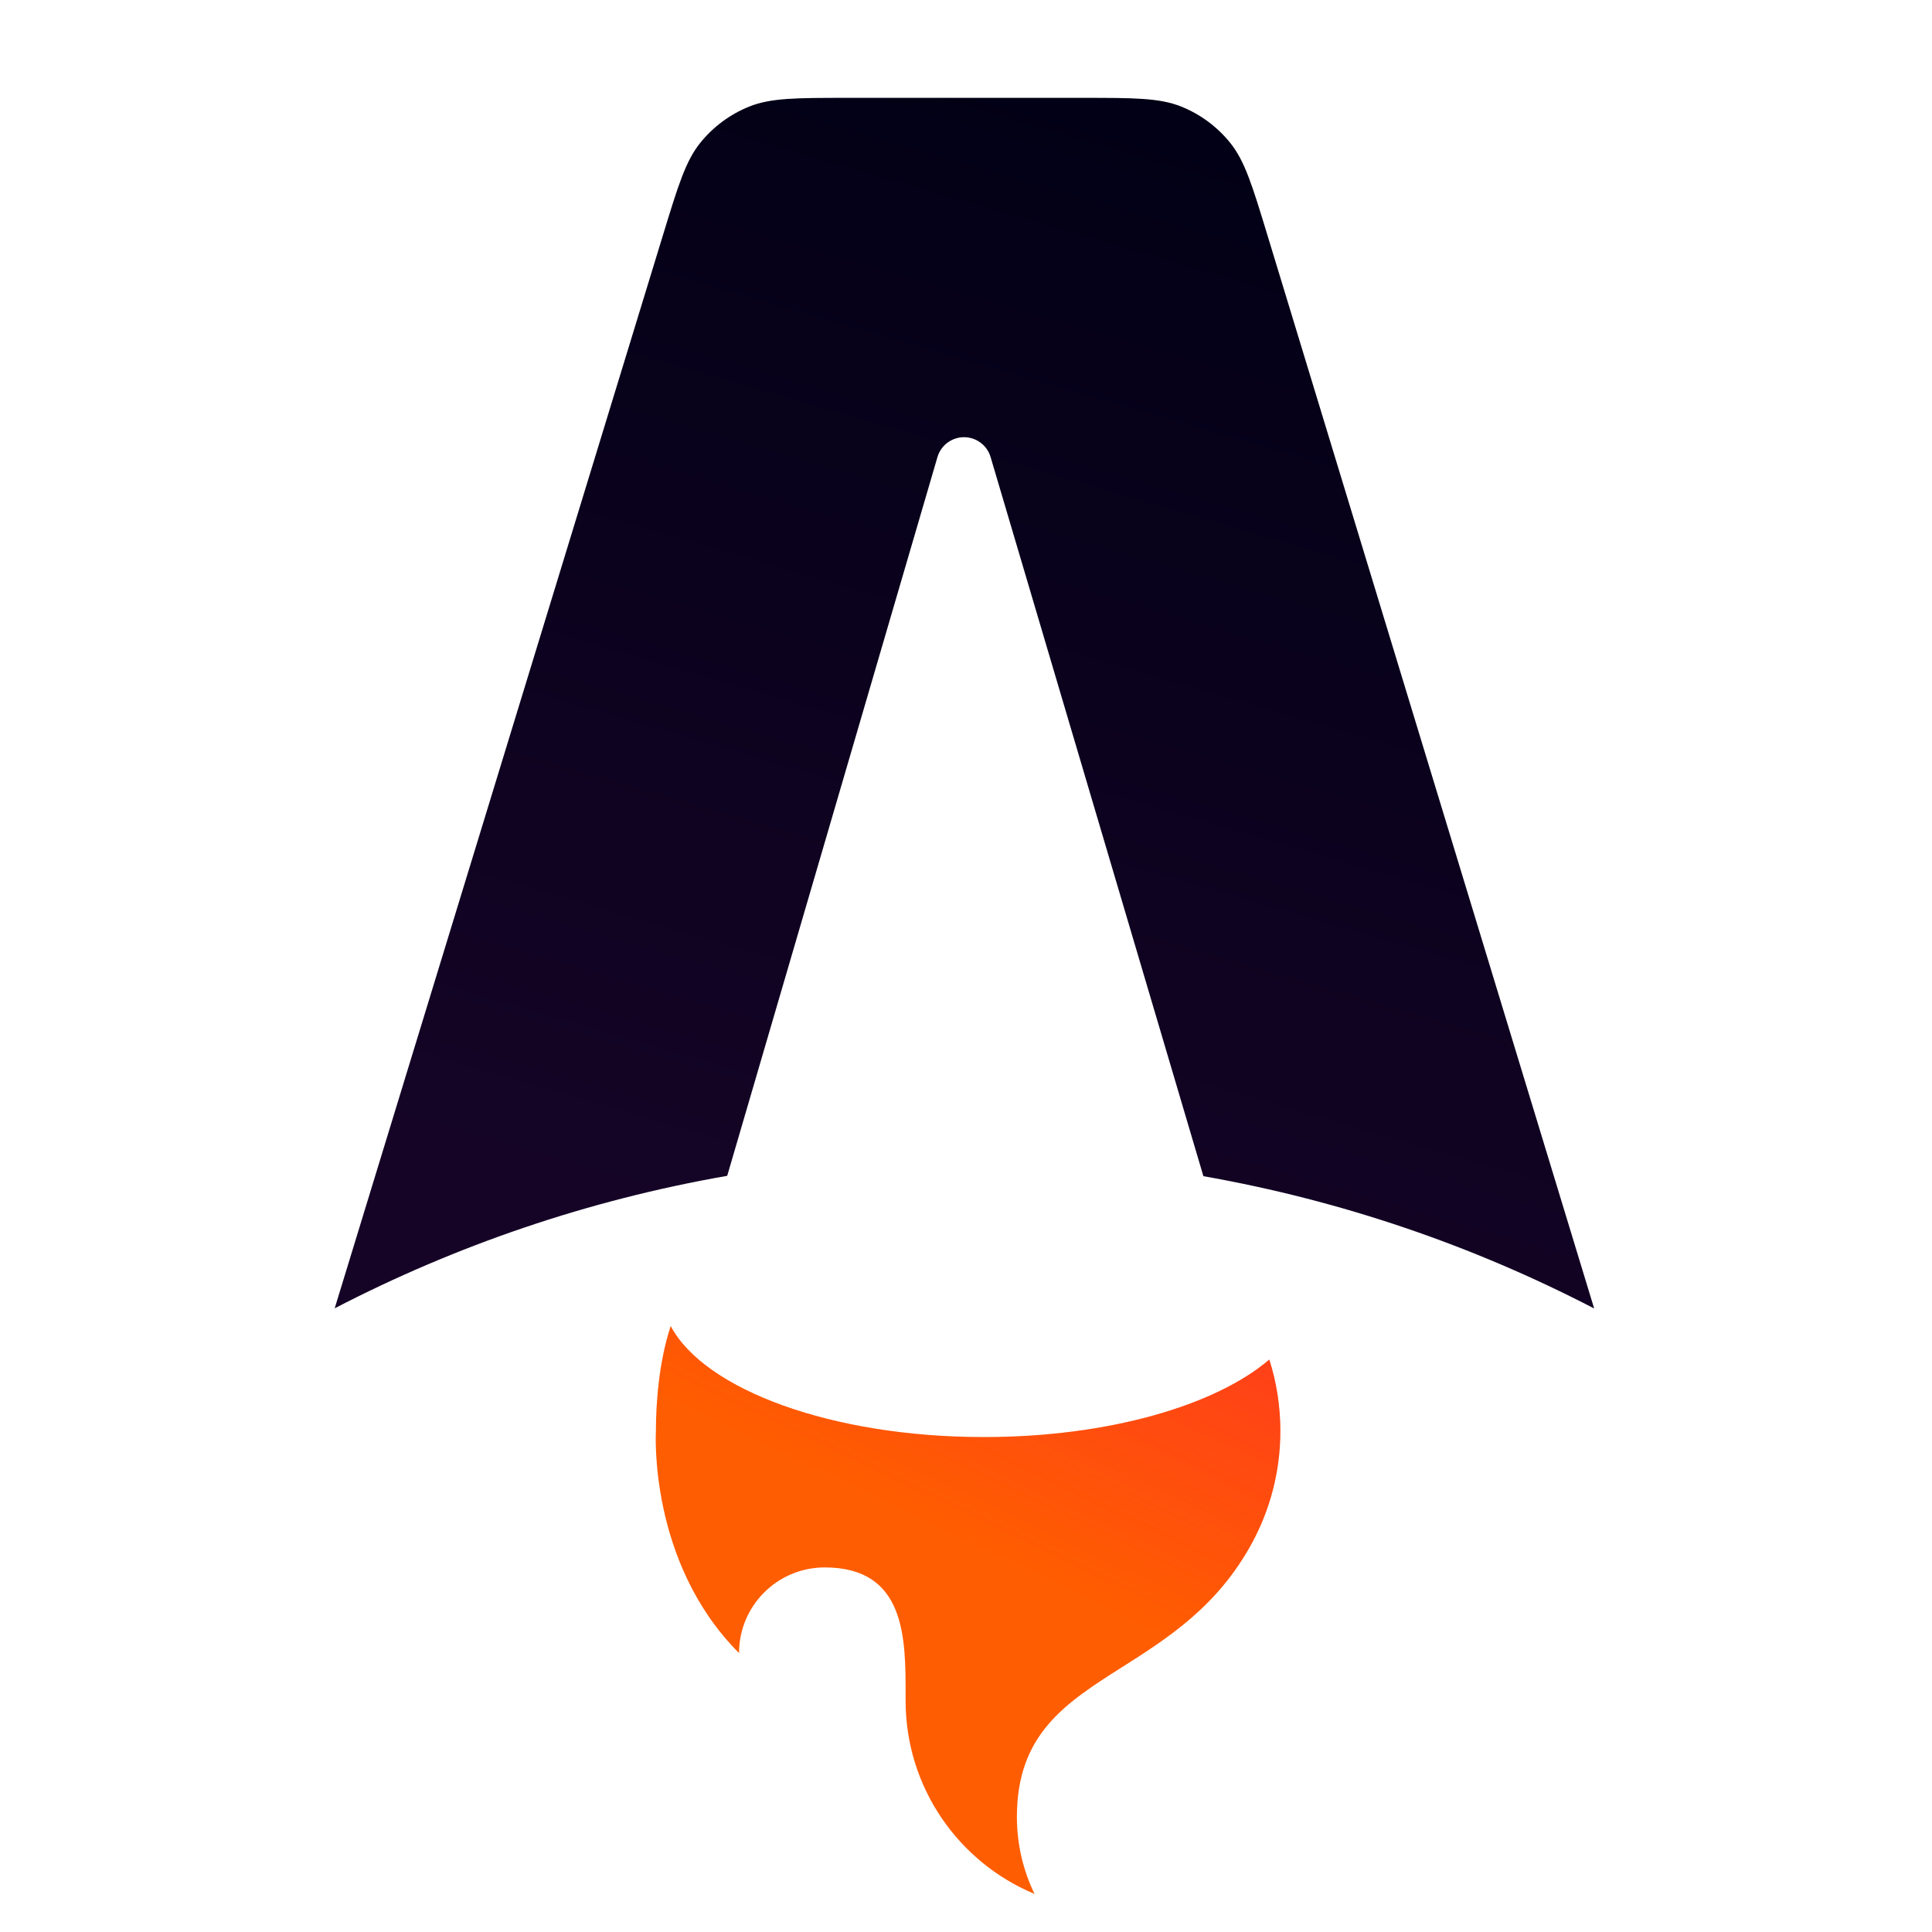
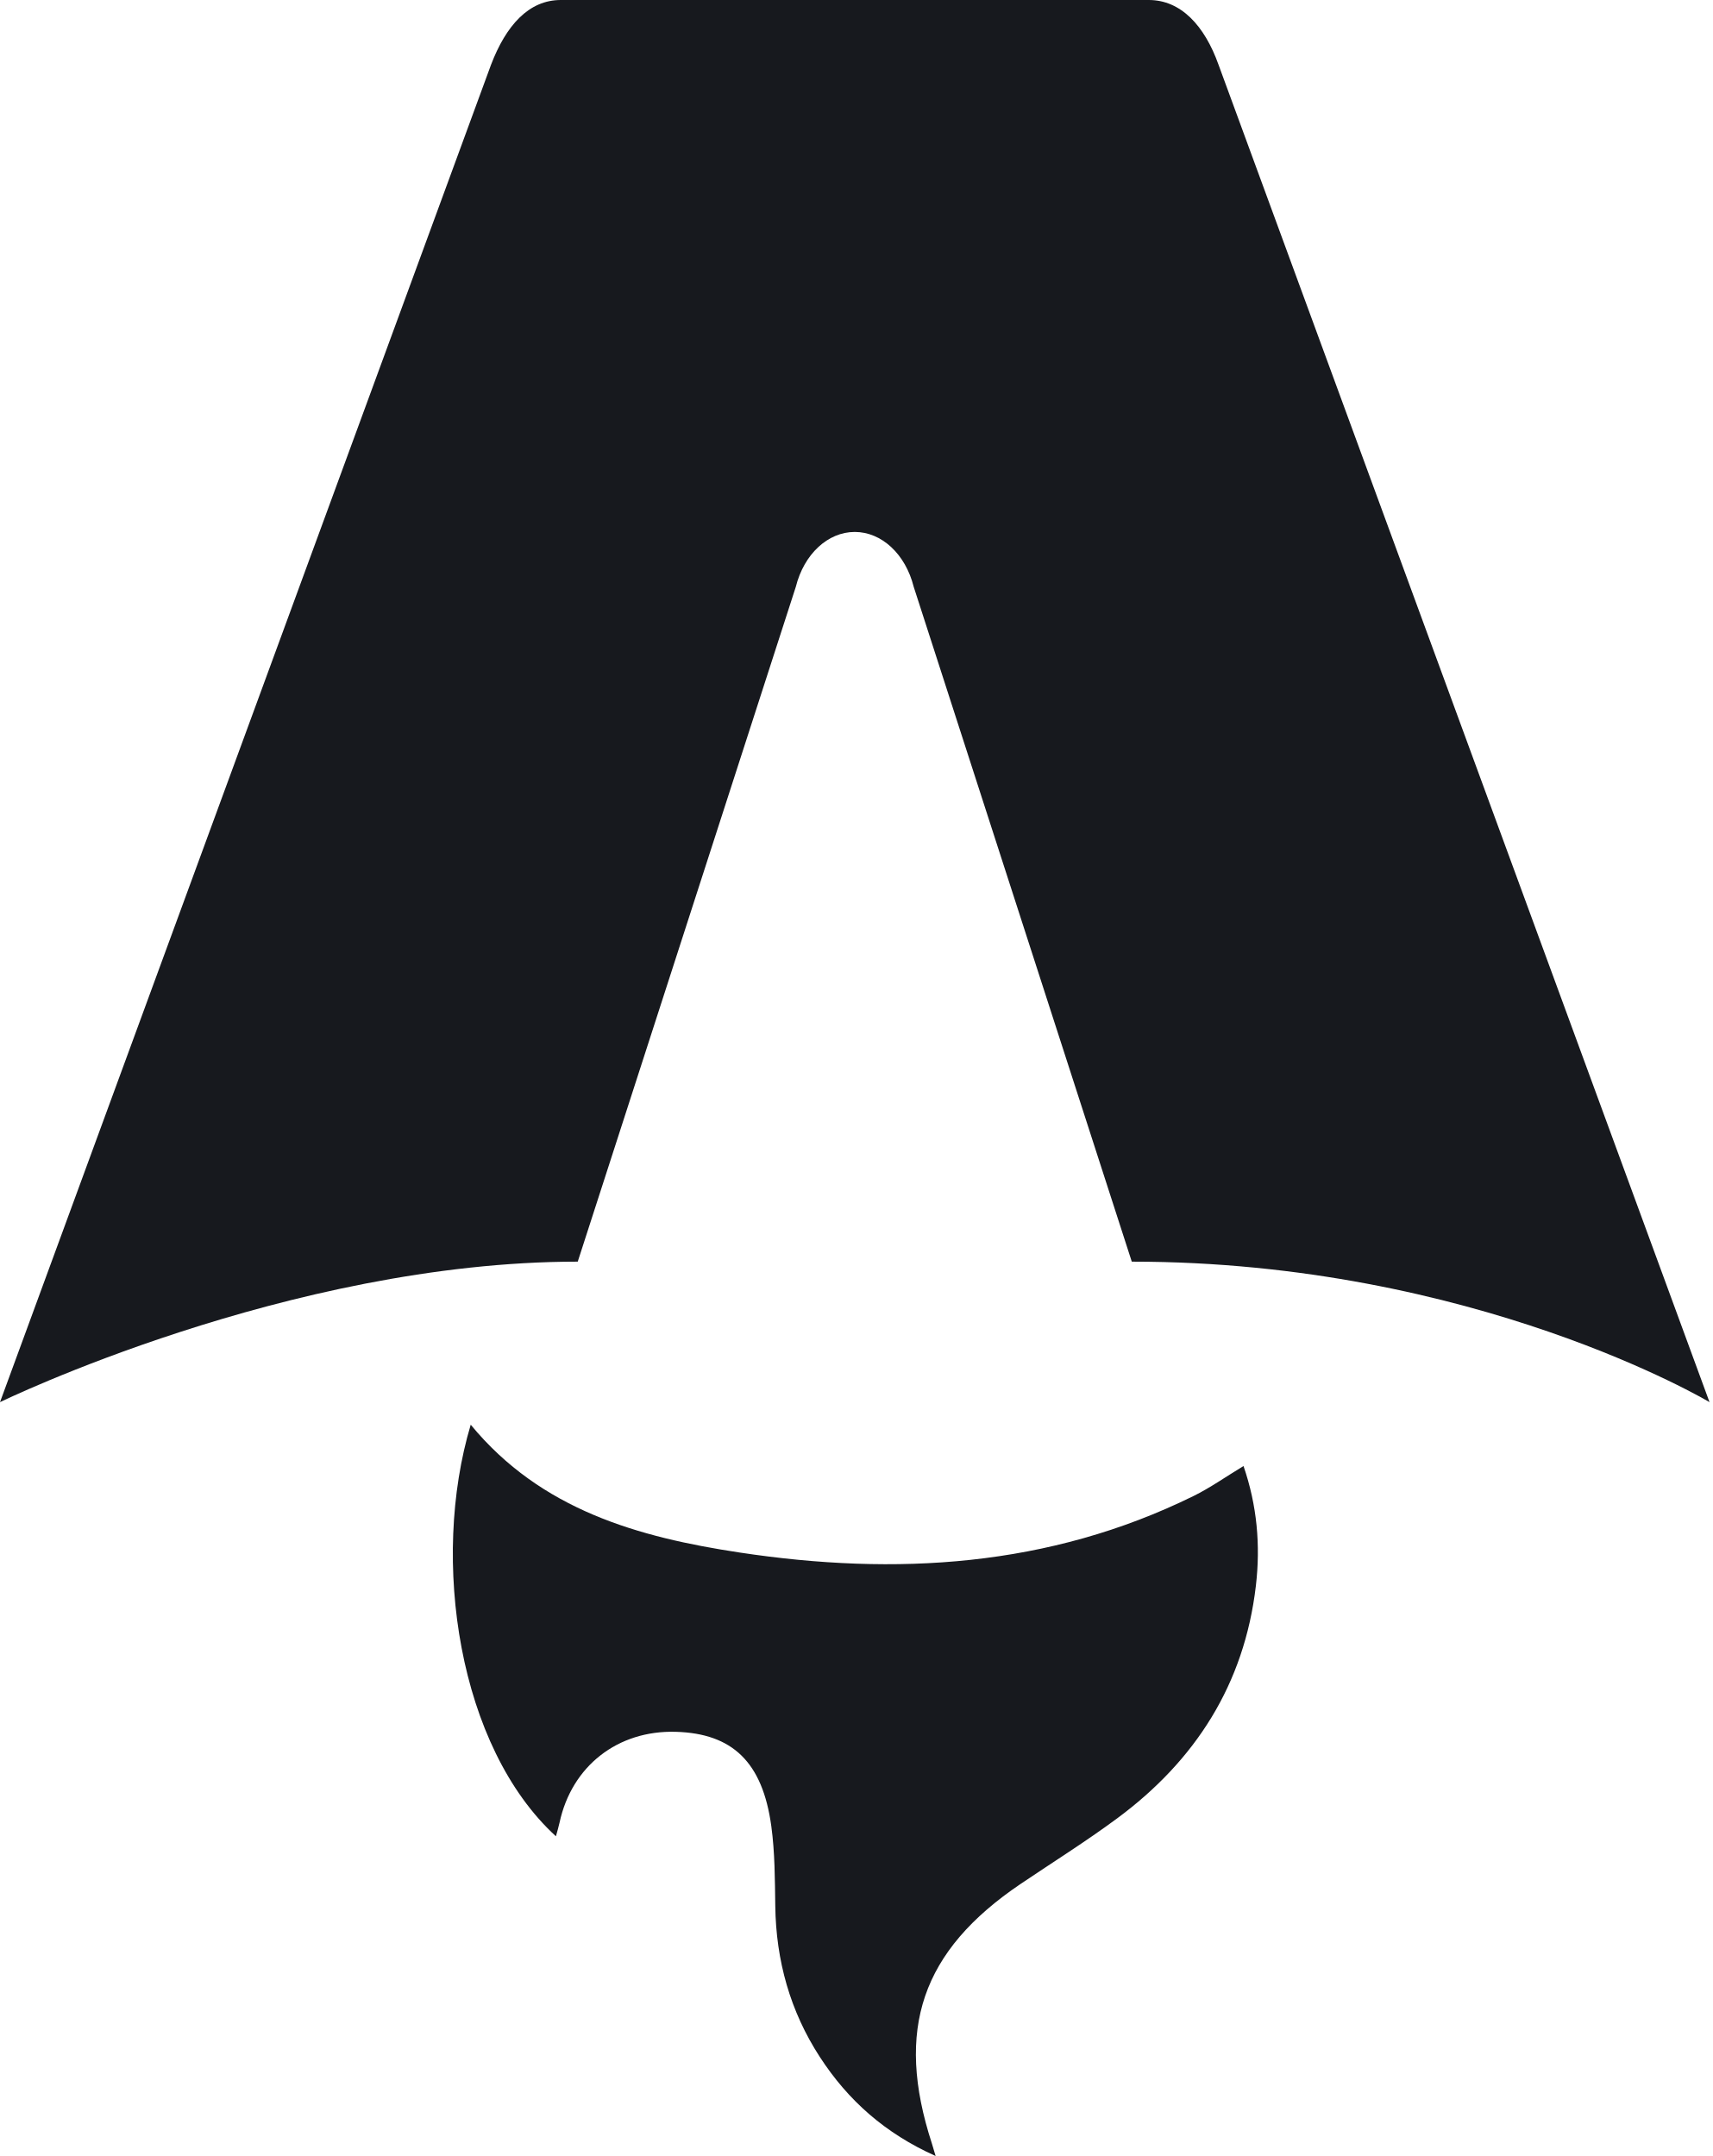
- <svg xmlns="http://www.w3.org/2000/svg" width="1280" height="1280" viewBox="0 0 1280 1280" fill="none">
-   <path fill-rule="evenodd" clip-rule="evenodd" d="M815.039 94.644C824.758 106.709 829.714 122.99 839.626 155.553L1056.17 866.901C976.107 825.368 889.072 795.413 797.281 779.252L656.29 302.798C653.983 295.002 646.822 289.654 638.693 289.654C630.542 289.654 623.368 295.03 621.08 302.853L481.795 779.011C389.579 795.1 302.146 825.109 221.741 866.793L439.347 155.388L439.348 155.388C449.291 122.882 454.262 106.629 463.982 94.585C472.562 83.953 483.723 75.696 496.4 70.6C510.76 64.828 527.756 64.828 561.749 64.828H717.174C751.212 64.828 768.23 64.828 782.603 70.612C795.292 75.718 806.459 83.992 815.039 94.644Z" fill="url(#paint0_linear_709_110)" />
-   <path fill-rule="evenodd" clip-rule="evenodd" d="M840.951 900.754C805.253 931.279 734.002 952.097 651.929 952.097C551.197 952.097 466.767 920.737 444.363 878.561C436.354 902.732 434.558 930.396 434.558 948.068C434.558 948.068 429.281 1034.84 489.636 1095.2C489.636 1063.86 515.042 1038.46 546.381 1038.46C600.097 1038.46 600.036 1085.32 599.987 1123.34C599.986 1124.48 599.984 1125.61 599.984 1126.73C599.984 1184.44 635.255 1233.91 685.416 1254.77C677.924 1239.36 673.721 1222.05 673.721 1203.77C673.721 1148.73 706.034 1128.23 743.588 1104.41L743.588 1104.41C773.469 1085.46 806.668 1064.41 829.548 1022.17C841.486 1000.13 848.265 974.893 848.265 948.068C848.265 931.573 845.702 915.676 840.951 900.754Z" fill="#FF5D01" />
-   <path fill-rule="evenodd" clip-rule="evenodd" d="M840.951 900.754C805.253 931.279 734.002 952.097 651.929 952.097C551.197 952.097 466.767 920.737 444.363 878.561C436.354 902.732 434.558 930.396 434.558 948.068C434.558 948.068 429.281 1034.84 489.636 1095.2C489.636 1063.86 515.042 1038.46 546.381 1038.46C600.097 1038.46 600.036 1085.32 599.987 1123.34C599.986 1124.48 599.984 1125.61 599.984 1126.73C599.984 1184.44 635.255 1233.91 685.416 1254.77C677.924 1239.36 673.721 1222.05 673.721 1203.77C673.721 1148.73 706.034 1128.23 743.588 1104.41L743.588 1104.41C773.469 1085.46 806.668 1064.41 829.548 1022.17C841.486 1000.13 848.265 974.893 848.265 948.068C848.265 931.573 845.702 915.676 840.951 900.754Z" fill="url(#paint1_linear_709_110)" />
-   <defs>
-     <linearGradient id="paint0_linear_709_110" x1="882.997" y1="27.113" x2="638.955" y2="866.902" gradientUnits="userSpaceOnUse">
-       <stop stop-color="#000014" />
-       <stop offset="1" stop-color="#150426" />
-     </linearGradient>
-     <linearGradient id="paint1_linear_709_110" x1="1001.68" y1="652.45" x2="790.326" y2="1094.91" gradientUnits="userSpaceOnUse">
-       <stop stop-color="#FF1639" />
-       <stop offset="1" stop-color="#FF1639" stop-opacity="0" />
-     </linearGradient>
-   </defs>
+ <svg xmlns="http://www.w3.org/2000/svg" width="85" height="107" viewBox="0 0 85 107" fill="none">
+   <path d="M27.589 91.136C22.756 86.718 21.344 77.433 23.358 70.707C26.85 74.948 31.689 76.291 36.7 77.05C44.437 78.22 52.036 77.782 59.223 74.246C60.045 73.841 60.805 73.303 61.704 72.757C62.378 74.714 62.553 76.689 62.318 78.7C61.745 83.596 59.309 87.378 55.433 90.245C53.883 91.392 52.244 92.417 50.643 93.498C45.726 96.821 44.396 100.718 46.243 106.386C46.287 106.525 46.327 106.663 46.426 107C43.916 105.876 42.082 104.24 40.684 102.089C39.209 99.819 38.507 97.308 38.47 94.591C38.451 93.269 38.451 91.934 38.273 90.631C37.839 87.453 36.347 86.03 33.536 85.948C30.652 85.864 28.37 87.647 27.765 90.455C27.719 90.671 27.652 90.884 27.585 91.134L27.589 91.136Z" fill="#17191E" />
+   <path d="M0 69.587C0 69.587 14.314 62.614 28.668 62.614L39.49 29.12C39.895 27.501 41.078 26.4 42.414 26.4C43.749 26.4 44.932 27.501 45.338 29.12L56.16 62.614C73.16 62.614 84.828 69.587 84.828 69.587C84.828 69.587 60.514 3.352 60.467 3.219C59.769 1.261 58.591 0 57.003 0H27.827C26.239 0 25.109 1.261 24.363 3.219C24.311 3.35 0 69.587 0 69.587Z" fill="#17191E" />
</svg>
